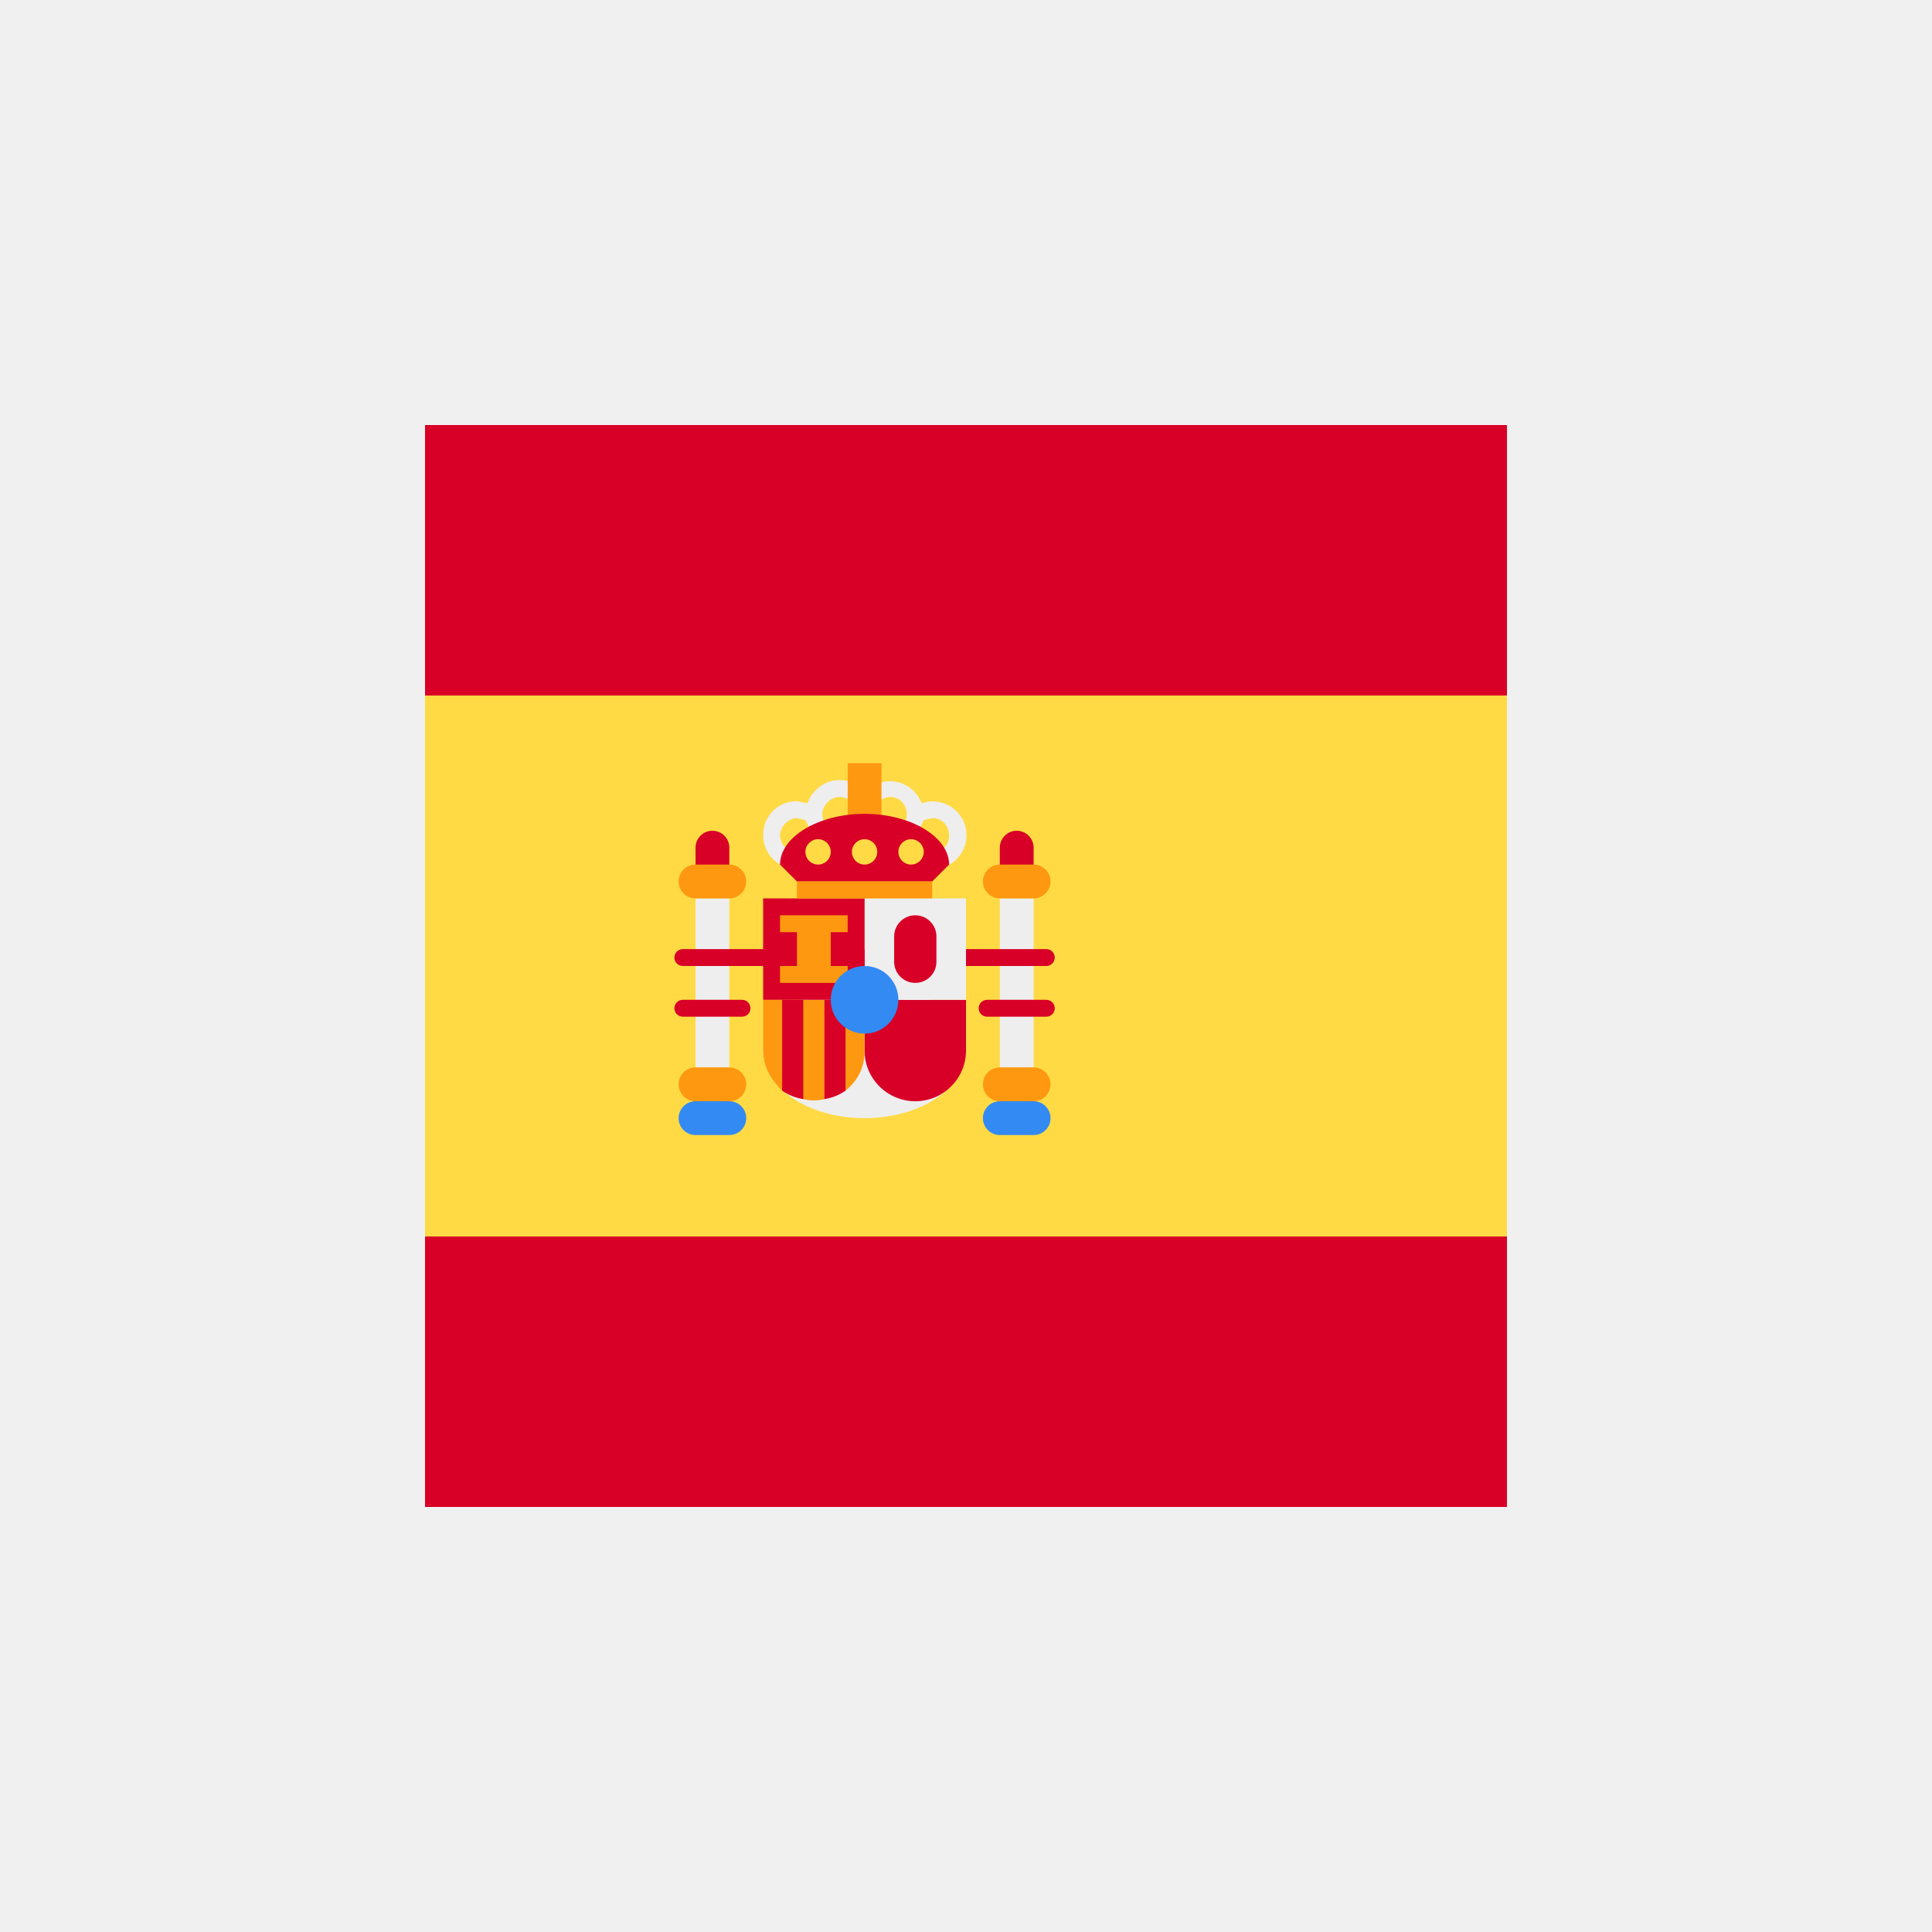
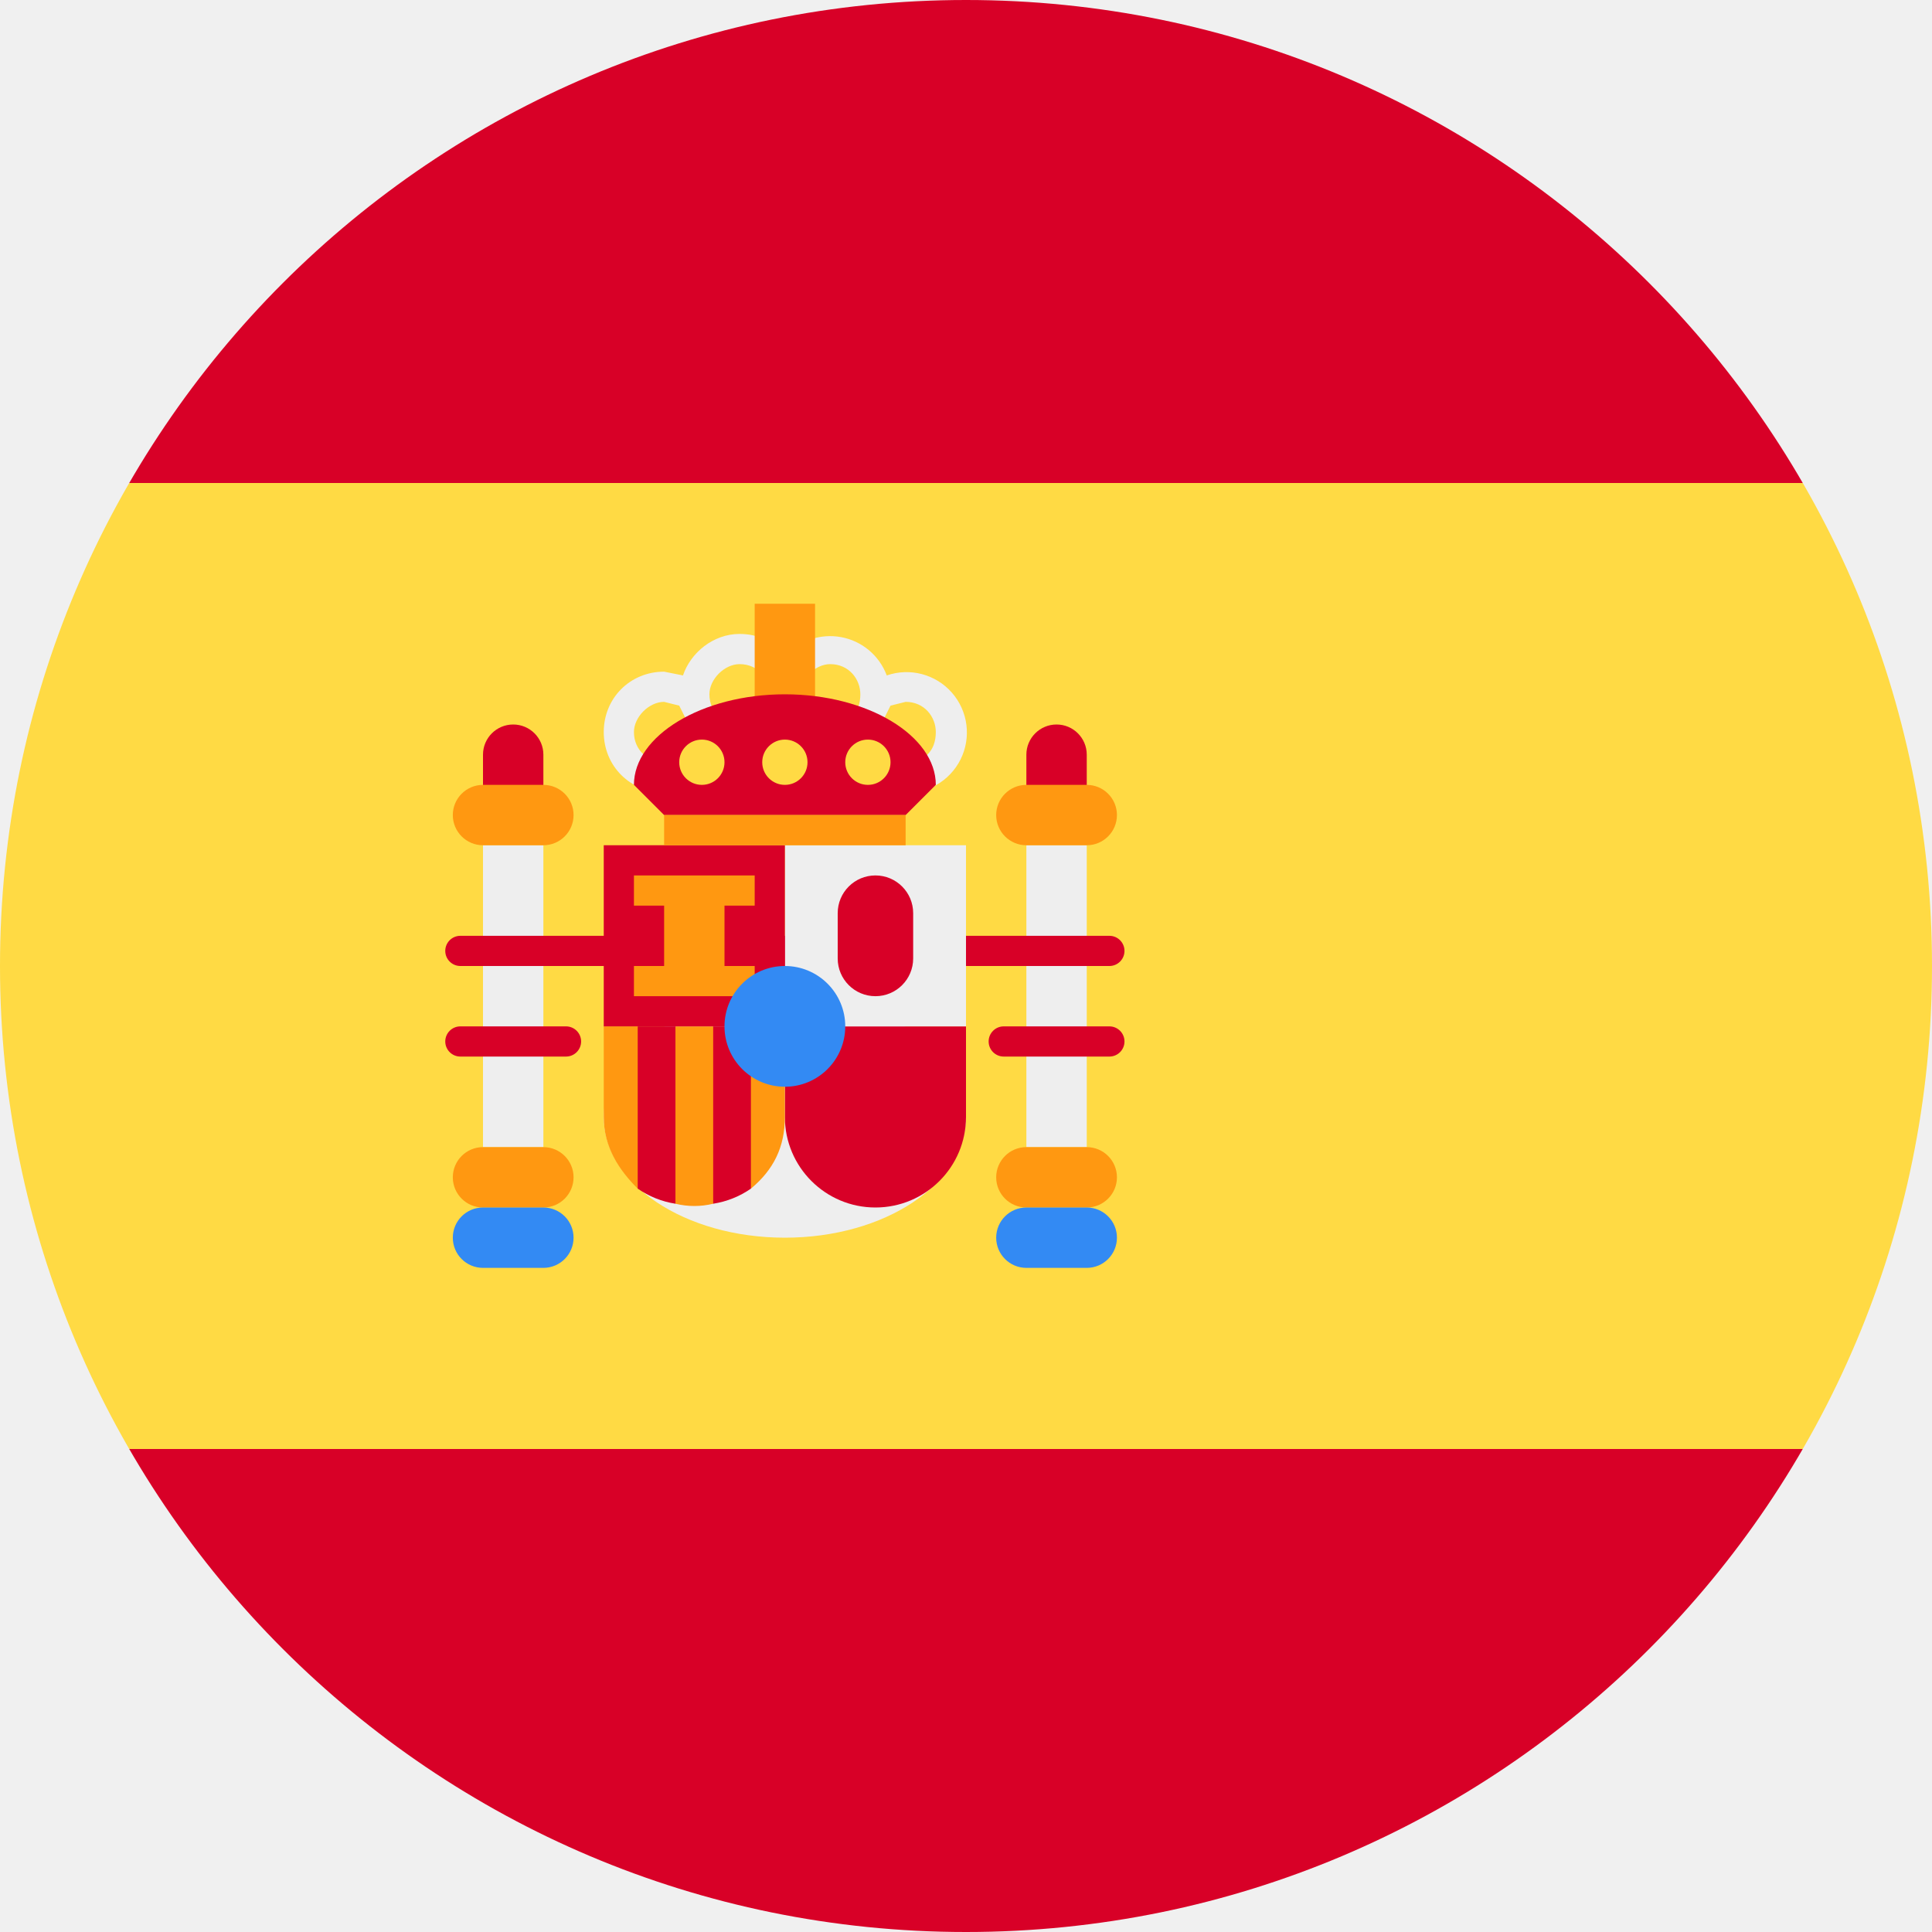
- <svg xmlns="http://www.w3.org/2000/svg" version="1.1" width="64" height="64" viewBox="0,0,256,256">
-   <g transform="translate(38.4,38.4) scale(0.7,0.7)">
-     <g fill="none" fill-rule="nonzero" stroke="none" stroke-width="1" stroke-linecap="butt" stroke-linejoin="miter" stroke-miterlimit="10" stroke-dasharray="" stroke-dashoffset="0" font-family="none" font-weight="none" font-size="none" text-anchor="none" style="mix-blend-mode: normal">
-       <g>
-         <g transform="translate(25.6,25.6) scale(0.8,0.8)">
-           <g>
-             <g transform="scale(4,4)">
-               <g>
-                 <path d="M0,16l32,-4l32,4v32l-32,4l-32,-4z" fill="#ffda44" />
-                 <path d="M0,0h64v16h-64zM0,48h64v16h-64z" fill="#d80027" />
-                 <g fill="#eeeeee">
-                   <path d="M18,38h-2v-10h2zM34,38h2v-10h-2z" />
-                   <path d="M32,37c0,2.209 -2.686,4 -6,4c-3.314,0 -6,-1.791 -6,-4c0,-2.209 2.686,-4 6,-4c3.314,0 6,1.791 6,4z" />
-                 </g>
-                 <g fill="#d80027">
-                   <path d="M17,24v0c0.552,0 1,0.448 1,1v1c0,0.552 -0.448,1 -1,1v0c-0.552,0 -1,-0.448 -1,-1v-1c0,-0.552 0.448,-1 1,-1z" />
-                   <path d="M35,24v0c0.552,0 1,0.448 1,1v1c0,0.552 -0.448,1 -1,1v0c-0.552,0 -1,-0.448 -1,-1v-1c0,-0.552 0.448,-1 1,-1z" />
-                   <path d="M26,34v3c0,1.657 1.343,3 3,3c1.657,0 3,-1.343 3,-3v-3h-3z" />
-                 </g>
-                 <path d="M16,26h2c0.552,0 1,0.448 1,1v0c0,0.552 -0.448,1 -1,1h-2c-0.552,0 -1,-0.448 -1,-1v0c0,-0.552 0.448,-1 1,-1z" fill="#ff9811" />
-                 <path d="M34,26h2c0.552,0 1,0.448 1,1v0c0,0.552 -0.448,1 -1,1h-2c-0.552,0 -1,-0.448 -1,-1v0c0,-0.552 0.448,-1 1,-1z" fill="#ff9811" />
-                 <path d="M16,38h2c0.552,0 1,0.448 1,1v0c0,0.552 -0.448,1 -1,1h-2c-0.552,0 -1,-0.448 -1,-1v0c0,-0.552 0.448,-1 1,-1z" fill="#ff9811" />
-                 <path d="M34,38h2c0.552,0 1,0.448 1,1v0c0,0.552 -0.448,1 -1,1h-2c-0.552,0 -1,-0.448 -1,-1v0c0,-0.552 0.448,-1 1,-1z" fill="#ff9811" />
-                 <path d="M20,34v3c0,1 0.5,1.75 1.125,2.375l0.625,-0.75l0.625,1.25c0.411,0.101 0.839,0.101 1.25,0l0.625,-1.25l0.625,0.75c0.75,-0.625 1.125,-1.375 1.125,-2.375v-3h-1.125l-0.625,1l-0.625,-1h-1.25l-0.625,1l-0.625,-1z" fill="#ff9811" />
-                 <path d="M15.25,31.5h21.5M15.25,34.5h3.5M33.25,34.5h3.5" fill="#000000" />
-                 <path d="M15.25,31c-0.276,0 -0.5,0.224 -0.5,0.5c0,0.276 0.224,0.5 0.5,0.5h21.5c0.276,0 0.5,-0.224 0.5,-0.5c0,-0.276 -0.224,-0.5 -0.5,-0.5zM15.25,34c-0.276,0 -0.5,0.224 -0.5,0.5c0,0.276 0.224,0.5 0.5,0.5h3.5c0.276,0 0.5,-0.224 0.5,-0.5c0,-0.276 -0.224,-0.5 -0.5,-0.5zM33.25,34c-0.276,0 -0.5,0.224 -0.5,0.5c0,0.276 0.224,0.5 0.5,0.5h3.5c0.276,0 0.5,-0.224 0.5,-0.5c0,-0.276 -0.224,-0.5 -0.5,-0.5z" fill="#d80027" />
-                 <path d="M24.5,21c-0.875,0 -1.625,0.625 -1.875,1.375l-0.625,-0.125c-1.125,0 -2,0.875 -2,2c0,1.125 0.875,2 2,2c0.875,0 1.625,-0.5 1.875,-1.375c0.745,0.269 1.578,0.073 2.125,-0.5c0.547,0.573 1.38,0.769 2.125,0.5c0.248,0.774 0.94,1.322 1.751,1.384c0.811,0.062 1.579,-0.372 1.942,-1.1c0.364,-0.727 0.251,-1.602 -0.286,-2.214c-0.536,-0.611 -1.389,-0.837 -2.158,-0.571c-0.245,-0.659 -0.819,-1.141 -1.51,-1.269c-0.692,-0.128 -1.4,0.117 -1.865,0.644c-0.375,-0.5 -0.875,-0.75 -1.5,-0.75M24.5,22c0.625,0 1,0.5 1,1c0,0.625 -0.375,1 -1,1c-0.5,0 -1,-0.375 -1,-1c0,-0.5 0.5,-1 1,-1M27.5,22c0.625,0 1,0.5 1,1c0,0.625 -0.375,1 -1,1c-0.5,0 -1,-0.375 -1,-1c0,-0.5 0.5,-1 1,-1M22,23.25l0.5,0.125l0.5,1c0,0.5 -0.5,0.875 -1,0.875c-0.5,0 -1,-0.375 -1,-1c0,-0.5 0.5,-1 1,-1M30,23.25c0.625,0 1,0.5 1,1c0,0.625 -0.375,1 -1,1c-0.5,0 -1,-0.375 -1,-0.875l0.5,-1z" fill="#eeeeee" />
-                 <path d="M27.5,35.5v1.5c0,0.875 0.625,1.5 1.5,1.5c0.875,0 1.5,-0.625 1.5,-1.5v-1.5z" fill="none" />
-                 <path d="M25,20h2v4h-2z" fill="#ff9811" />
-                 <path d="M26,28h6v6h-6z" fill="#eeeeee" />
-                 <path d="M31,26l-1,1h-8l-1,-1c0,-1.625 2.25,-3 5,-3c2.75,0 5,1.375 5,3M20,28h6v6h-6z" fill="#d80027" />
-                 <path d="M29,29v0c0.69,0 1.25,0.56 1.25,1.25v1.5c0,0.69 -0.56,1.25 -1.25,1.25v0c-0.69,0 -1.25,-0.56 -1.25,-1.25v-1.5c0,-0.69 0.56,-1.25 1.25,-1.25z" fill="#d80027" />
-                 <path d="M21,29v1h1v2h-1v1h4v-1h-1v-2h1v-1zM22,27h8v1h-8z" fill="#ff9811" />
-                 <g fill="#ffda44">
-                   <path d="M24,25.25c0,0.414 -0.336,0.75 -0.75,0.75c-0.414,0 -0.75,-0.336 -0.75,-0.75c0,-0.414 0.336,-0.75 0.75,-0.75c0.414,0 0.75,0.336 0.75,0.75z" />
-                   <path d="M26.75,25.25c0,0.414 -0.336,0.75 -0.75,0.75c-0.414,0 -0.75,-0.336 -0.75,-0.75c0,-0.414 0.336,-0.75 0.75,-0.75c0.414,0 0.75,0.336 0.75,0.75z" />
-                   <path d="M29.5,25.25c0,0.414 -0.336,0.75 -0.75,0.75c-0.414,0 -0.75,-0.336 -0.75,-0.75c0,-0.414 0.336,-0.75 0.75,-0.75c0.414,0 0.75,0.336 0.75,0.75z" />
-                 </g>
-                 <path d="M21.125,34v5.375c0.373,0.259 0.801,0.43 1.25,0.5v-5.875zM23.625,34v5.875c0.449,-0.07 0.877,-0.241 1.25,-0.5v-5.375z" fill="#d80027" />
-                 <g fill="#338af3">
-                   <path d="M28,34c0,1.105 -0.895,2 -2,2c-1.105,0 -2,-0.895 -2,-2c0,-1.105 0.895,-2 2,-2c1.105,0 2,0.895 2,2z" />
-                   <path d="M34,40h2c0.552,0 1,0.448 1,1v0c0,0.552 -0.448,1 -1,1h-2c-0.552,0 -1,-0.448 -1,-1v0c0,-0.552 0.448,-1 1,-1z" />
-                   <path d="M16,40h2c0.552,0 1,0.448 1,1v0c0,0.552 -0.448,1 -1,1h-2c-0.552,0 -1,-0.448 -1,-1v0c0,-0.552 0.448,-1 1,-1z" />
-                 </g>
-               </g>
-             </g>
-           </g>
-         </g>
-       </g>
+ <svg xmlns="http://www.w3.org/2000/svg" width="512" height="512" viewBox="0 0 512 512">
+   <mask id="a">
+     <circle cx="256" cy="256" r="256" fill="#fff" />
+   </mask>
+   <g mask="url(#a)">
+     <path fill="#ffda44" d="m0 128 256-32 256 32v256l-256 32L0 384Z" />
+     <path fill="#d80027" d="M0 0h512v128H0zm0 384h512v128H0z" />
+     <g fill="#eee">
+       <path d="M144 304h-16v-80h16zm128 0h16v-80h-16z" />
+       <ellipse cx="208" cy="296" rx="48" ry="32" />
+     </g>
+     <g fill="#d80027">
+       <rect width="16" height="24" x="128" y="192" rx="8" />
+       <rect width="16" height="24" x="272" y="192" rx="8" />
+       <path d="M208 272v24a24 24 0 0 0 24 24 24 24 0 0 0 24-24v-24h-24z" />
+     </g>
+     <rect width="32" height="16" x="120" y="208" fill="#ff9811" ry="8" />
+     <rect width="32" height="16" x="264" y="208" fill="#ff9811" ry="8" />
+     <rect width="32" height="16" x="120" y="304" fill="#ff9811" rx="8" />
+     <rect width="32" height="16" x="264" y="304" fill="#ff9811" rx="8" />
+     <path fill="#ff9811" d="M160 272v24c0 8 4 14 9 19l5-6 5 10a21 21 0 0 0 10 0l5-10 5 6c6-5 9-11 9-19v-24h-9l-5 8-5-8h-10l-5 8-5-8z" />
+     <path d="M122 252h172m-172 24h28m116 0h28" />
+     <path fill="#d80027" d="M122 248a4 4 0 0 0-4 4 4 4 0 0 0 4 4h172a4 4 0 0 0 4-4 4 4 0 0 0-4-4zm0 24a4 4 0 0 0-4 4 4 4 0 0 0 4 4h28a4 4 0 0 0 4-4 4 4 0 0 0-4-4zm144 0a4 4 0 0 0-4 4 4 4 0 0 0 4 4h28a4 4 0 0 0 4-4 4 4 0 0 0-4-4z" />
+     <path fill="#eee" d="M196 168c-7 0-13 5-15 11l-5-1c-9 0-16 7-16 16s7 16 16 16c7 0 13-4 15-11a16 16 0 0 0 17-4 16 16 0 0 0 17 4 16 16 0 1 0 10-20 16 16 0 0 0-27-5c-3-4-7-6-12-6zm0 8c5 0 8 4 8 8 0 5-3 8-8 8-4 0-8-3-8-8 0-4 4-8 8-8zm24 0c5 0 8 4 8 8 0 5-3 8-8 8-4 0-8-3-8-8 0-4 4-8 8-8zm-44 10 4 1 4 8c0 4-4 7-8 7s-8-3-8-8c0-4 4-8 8-8zm64 0c5 0 8 4 8 8 0 5-3 8-8 8-4 0-8-3-8-7l4-8z" />
+     <path fill="none" d="M220 284v12c0 7 5 12 12 12s12-5 12-12v-12z" />
+     <path fill="#ff9811" d="M200 160h16v32h-16z" />
+     <path fill="#eee" d="M208 224h48v48h-48z" />
+     <path fill="#d80027" d="m248 208-8 8h-64l-8-8c0-13 18-24 40-24s40 11 40 24zm-88 16h48v48h-48z" />
+     <rect width="20" height="32" x="222" y="232" fill="#d80027" rx="10" ry="10" />
+     <path fill="#ff9811" d="M168 232v8h8v16h-8v8h32v-8h-8v-16h8v-8zm8-16h64v8h-64z" />
+     <g fill="#ffda44">
+       <circle cx="186" cy="202" r="6" />
+       <circle cx="208" cy="202" r="6" />
+       <circle cx="230" cy="202" r="6" />
+     </g>
+     <path fill="#d80027" d="M169 272v43a24 24 0 0 0 10 4v-47h-10zm20 0v47a24 24 0 0 0 10-4v-43h-10z" />
+     <g fill="#338af3">
+       <circle cx="208" cy="272" r="16" />
+       <rect width="32" height="16" x="264" y="320" ry="8" />
+       <rect width="32" height="16" x="120" y="320" ry="8" />
    </g>
  </g>
</svg>
